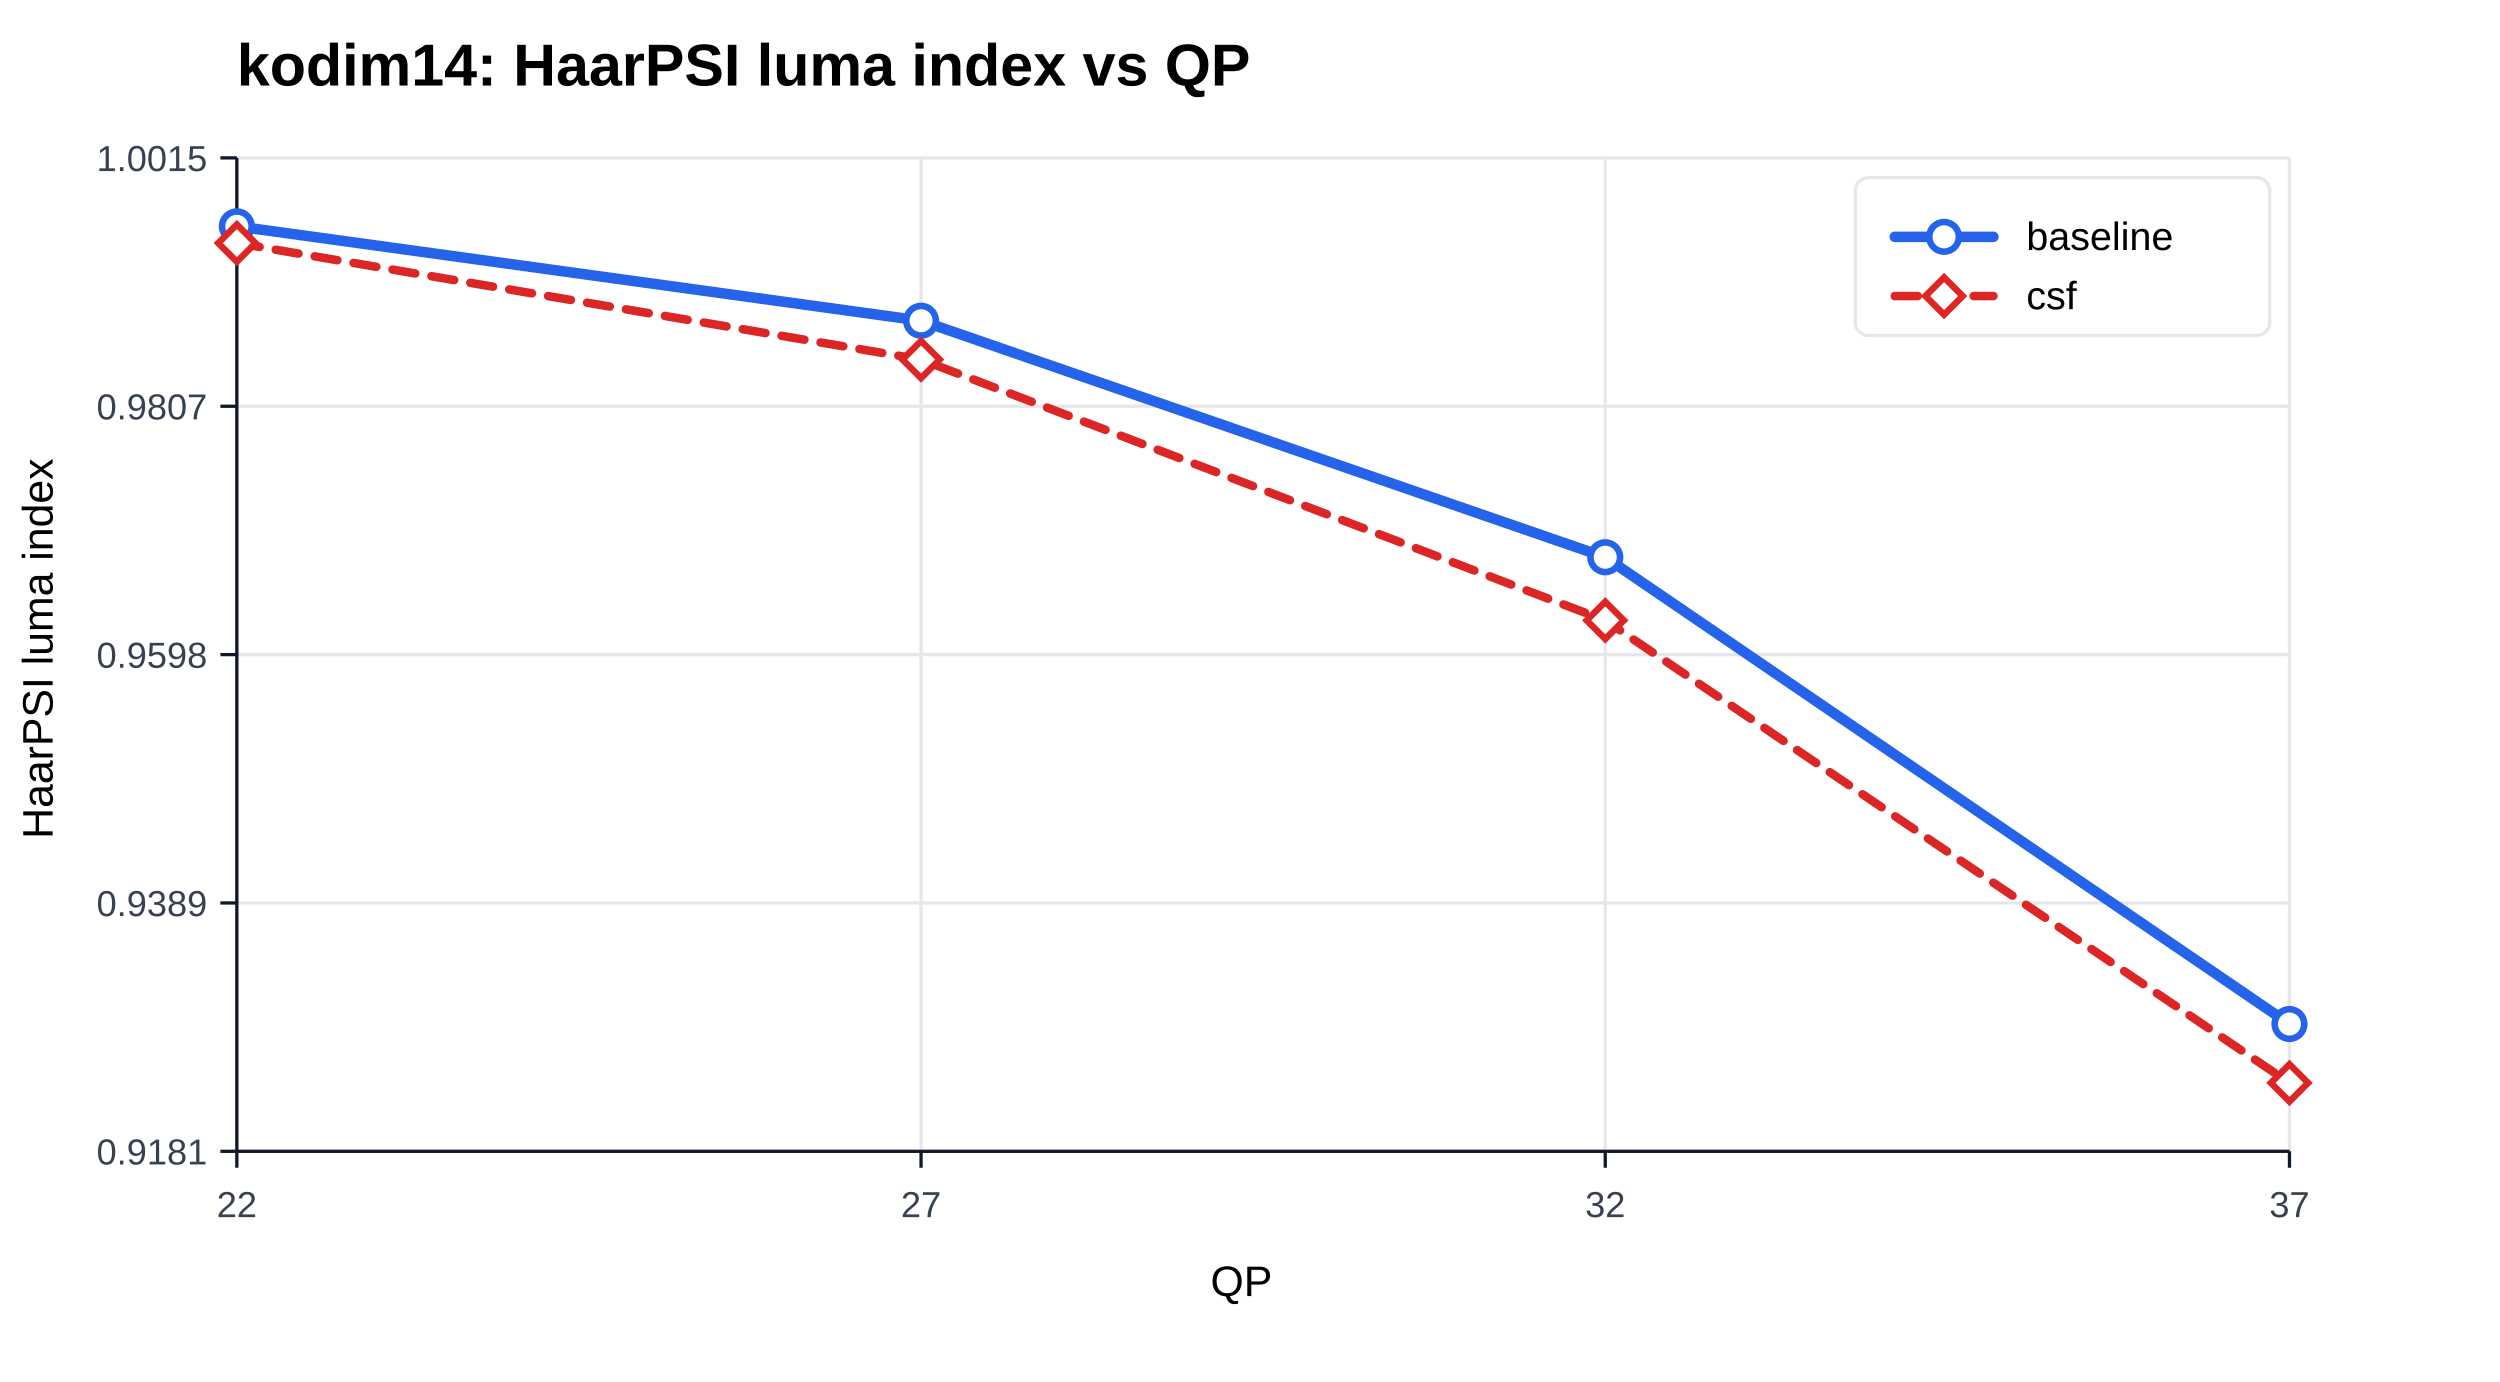
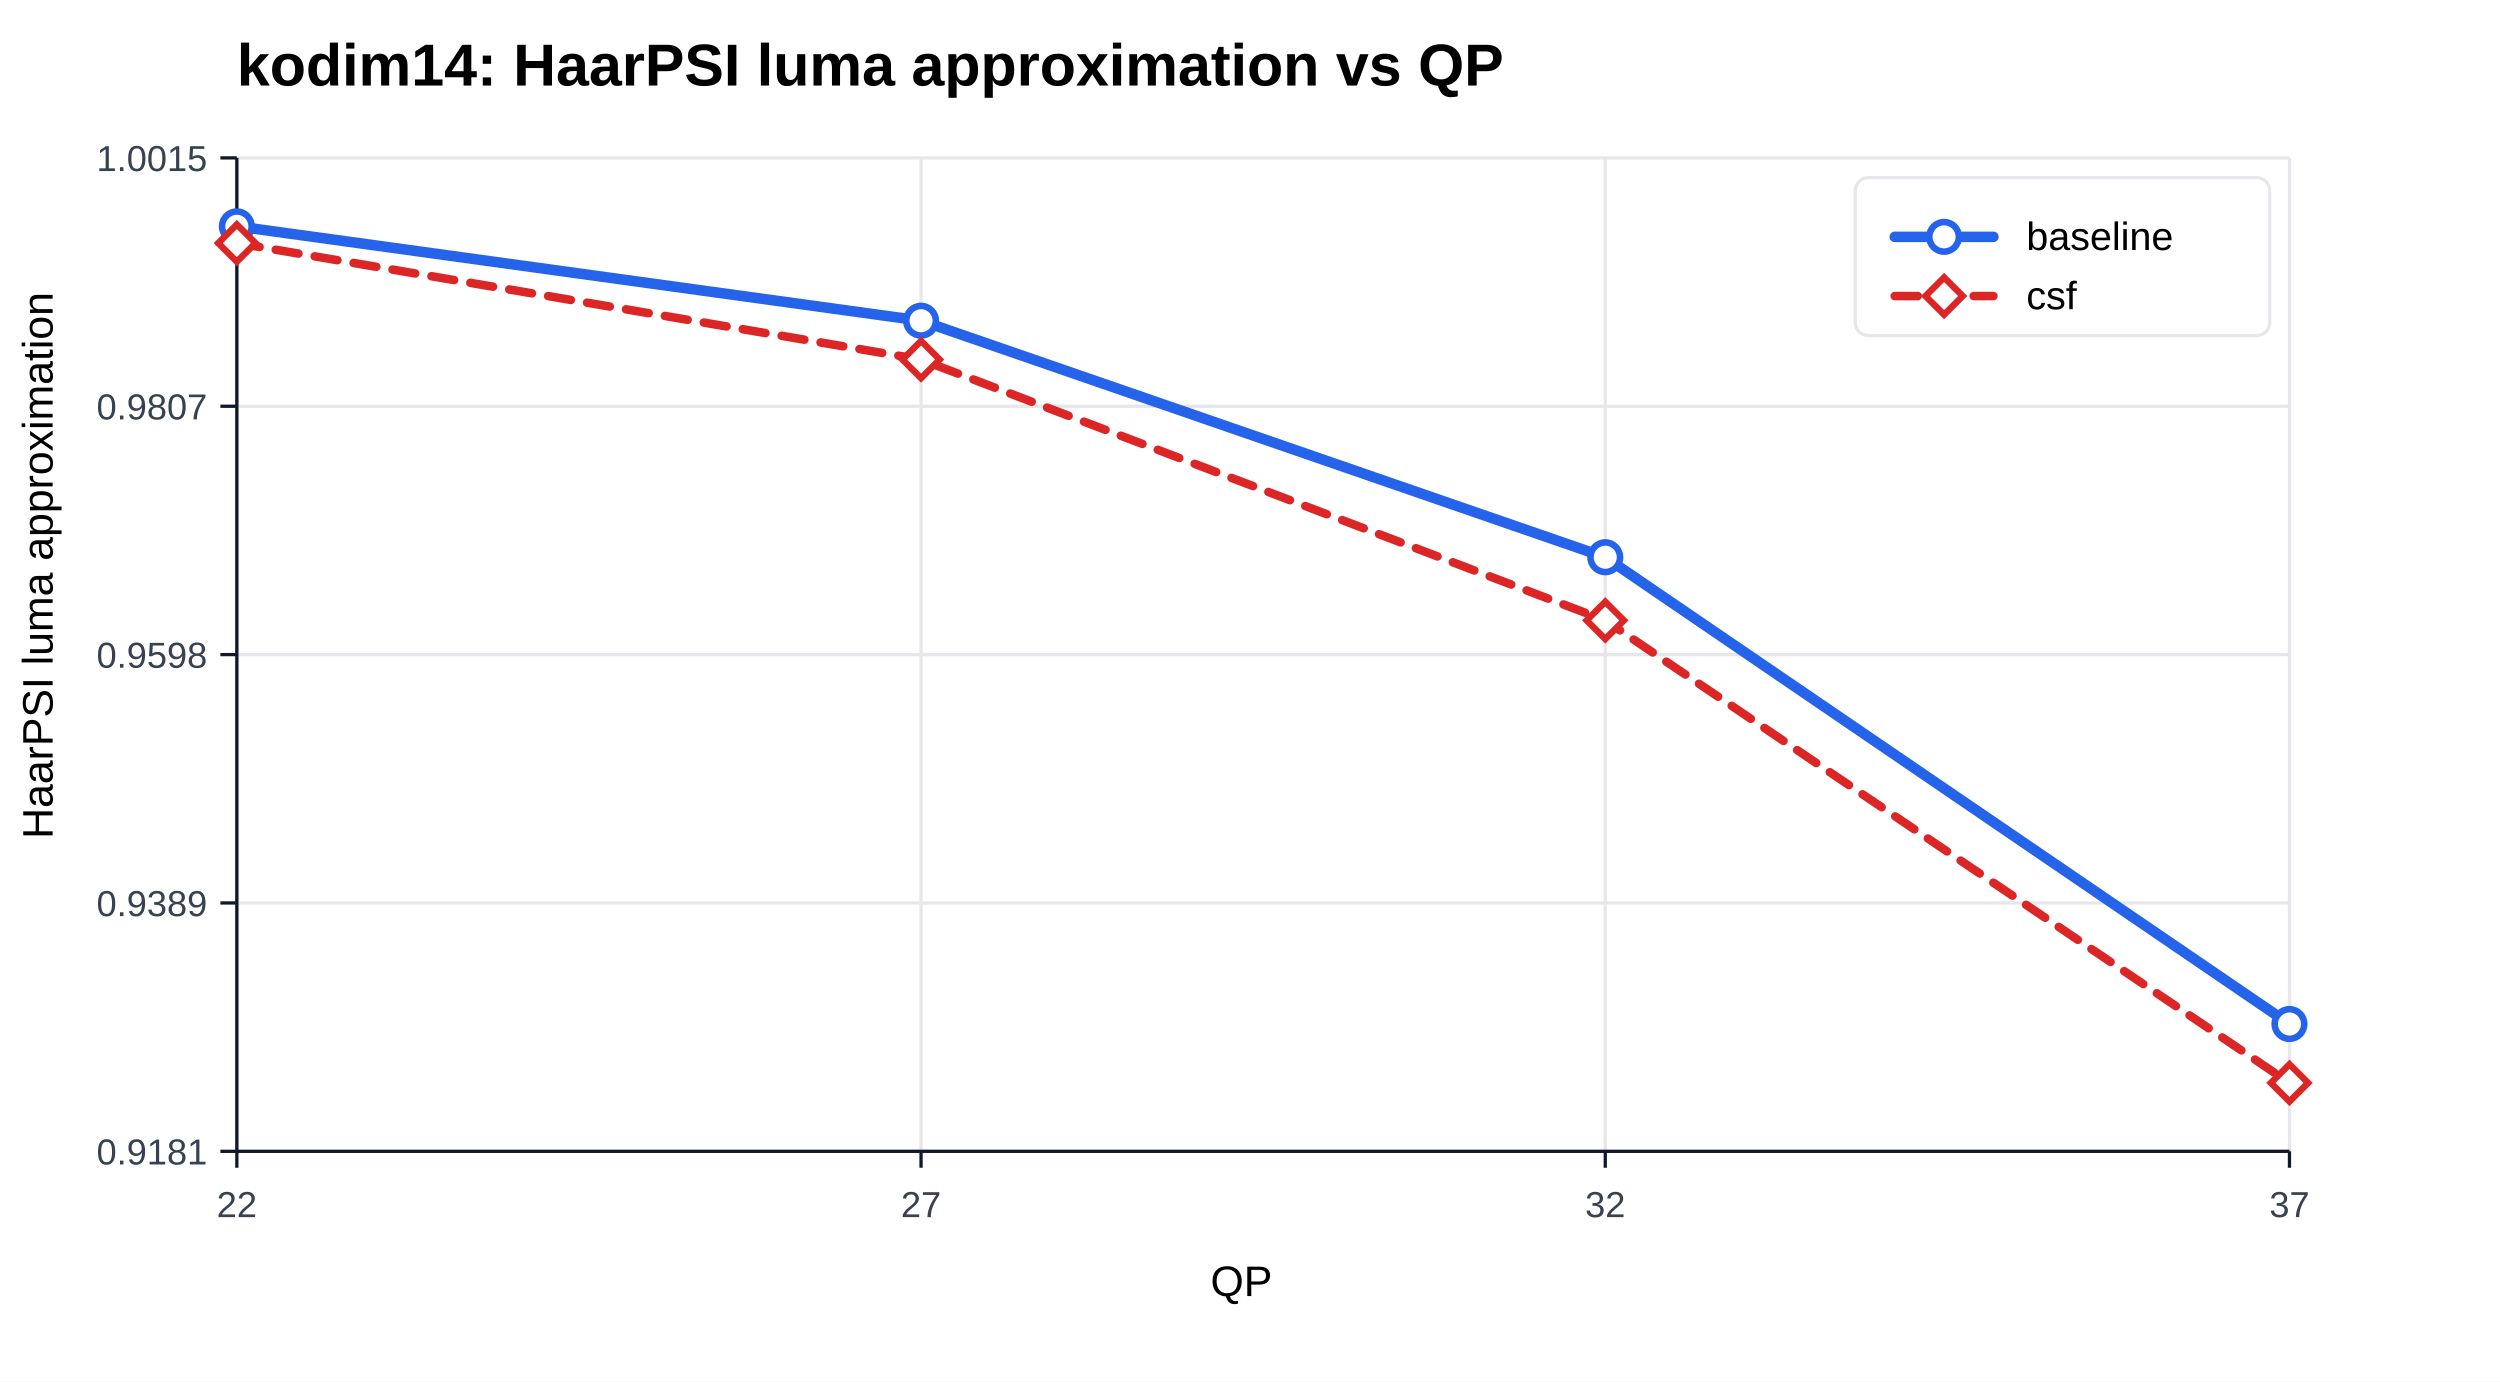
<svg xmlns="http://www.w3.org/2000/svg" width="760" height="420" viewBox="0 0 760 420">
  <rect width="100%" height="100%" fill="#ffffff" />
-   <text x="72" y="26" font-family="Arial" font-size="18" font-weight="700">kodim14: HaarPSI luma index vs QP</text>
+   <text x="72" y="26" font-family="Arial" font-size="18" font-weight="700">kodim14: HaarPSI luma approximation vs QP</text>
  <line x1="72.0" y1="48" x2="72.0" y2="350" stroke="#e5e7eb" stroke-width="1" />
  <line x1="280.0" y1="48" x2="280.0" y2="350" stroke="#e5e7eb" stroke-width="1" />
  <line x1="488.0" y1="48" x2="488.0" y2="350" stroke="#e5e7eb" stroke-width="1" />
  <line x1="696.0" y1="48" x2="696.0" y2="350" stroke="#e5e7eb" stroke-width="1" />
  <line x1="72" y1="350.0" x2="696" y2="350.0" stroke="#e5e7eb" stroke-width="1" />
  <line x1="72" y1="274.5" x2="696" y2="274.5" stroke="#e5e7eb" stroke-width="1" />
  <line x1="72" y1="199.0" x2="696" y2="199.0" stroke="#e5e7eb" stroke-width="1" />
  <line x1="72" y1="123.5" x2="696" y2="123.5" stroke="#e5e7eb" stroke-width="1" />
  <line x1="72" y1="48.0" x2="696" y2="48.0" stroke="#e5e7eb" stroke-width="1" />
  <line x1="72" y1="350" x2="696" y2="350" stroke="#111827" />
  <line x1="72" y1="48" x2="72" y2="350" stroke="#111827" />
  <text x="368" y="394" font-family="Arial" font-size="13">QP</text>
-   <text x="16" y="255" font-family="Arial" font-size="13" transform="rotate(-90 16,255)">HaarPSI luma index</text>
+   <text x="16" y="255" font-family="Arial" font-size="13" transform="rotate(-90 16,255)">HaarPSI luma approximation</text>
  <line x1="72.0" y1="350" x2="72.0" y2="355" stroke="#111827" />
  <text x="72.0" y="370" font-family="Arial" font-size="11" fill="#374151" text-anchor="middle">22</text>
  <line x1="280.0" y1="350" x2="280.0" y2="355" stroke="#111827" />
  <text x="280.0" y="370" font-family="Arial" font-size="11" fill="#374151" text-anchor="middle">27</text>
  <line x1="488.0" y1="350" x2="488.0" y2="355" stroke="#111827" />
  <text x="488.0" y="370" font-family="Arial" font-size="11" fill="#374151" text-anchor="middle">32</text>
  <line x1="696.0" y1="350" x2="696.0" y2="355" stroke="#111827" />
  <text x="696.0" y="370" font-family="Arial" font-size="11" fill="#374151" text-anchor="middle">37</text>
  <line x1="67" y1="350.0" x2="72" y2="350.0" stroke="#111827" />
  <text x="63" y="354.0" font-family="Arial" font-size="11" fill="#374151" text-anchor="end">0.9181</text>
  <line x1="67" y1="274.5" x2="72" y2="274.5" stroke="#111827" />
  <text x="63" y="278.5" font-family="Arial" font-size="11" fill="#374151" text-anchor="end">0.9389</text>
  <line x1="67" y1="199.0" x2="72" y2="199.0" stroke="#111827" />
  <text x="63" y="203.0" font-family="Arial" font-size="11" fill="#374151" text-anchor="end">0.9598</text>
  <line x1="67" y1="123.5" x2="72" y2="123.5" stroke="#111827" />
  <text x="63" y="127.5" font-family="Arial" font-size="11" fill="#374151" text-anchor="end">0.9807</text>
  <line x1="67" y1="48.0" x2="72" y2="48.0" stroke="#111827" />
  <text x="63" y="52.0" font-family="Arial" font-size="11" fill="#374151" text-anchor="end">1.0015</text>
  <polyline fill="none" stroke="#2563eb" stroke-width="3.2" stroke-linecap="round" stroke-linejoin="round" points="72.0,68.8 280.0,97.5 488.0,169.4 696.0,311.3" />
  <circle cx="72.0" cy="68.8" r="4.5" fill="#ffffff" stroke="#2563eb" stroke-width="2" />
  <circle cx="280.0" cy="97.5" r="4.5" fill="#ffffff" stroke="#2563eb" stroke-width="2" />
  <circle cx="488.0" cy="169.4" r="4.5" fill="#ffffff" stroke="#2563eb" stroke-width="2" />
  <circle cx="696.0" cy="311.3" r="4.5" fill="#ffffff" stroke="#2563eb" stroke-width="2" />
  <polyline fill="none" stroke="#dc2626" stroke-width="2.6" stroke-linecap="round" stroke-linejoin="round" stroke-dasharray="7 5" points="72.0,73.9 280.0,109.3 488.0,188.6 696.0,329.2" />
  <rect x="68.0" y="69.9" width="8" height="8" transform="rotate(45 72.0 73.9)" fill="#ffffff" stroke="#dc2626" stroke-width="2" />
  <rect x="276.0" y="105.3" width="8" height="8" transform="rotate(45 280.0 109.3)" fill="#ffffff" stroke="#dc2626" stroke-width="2" />
  <rect x="484.0" y="184.6" width="8" height="8" transform="rotate(45 488.0 188.6)" fill="#ffffff" stroke="#dc2626" stroke-width="2" />
  <rect x="692.0" y="325.2" width="8" height="8" transform="rotate(45 696.0 329.2)" fill="#ffffff" stroke="#dc2626" stroke-width="2" />
  <rect x="564" y="54" width="126" height="48" rx="4" fill="#ffffff" stroke="#e5e7eb" />
  <line x1="576" y1="72" x2="606" y2="72" stroke="#2563eb" stroke-width="3.2" stroke-linecap="round" />
  <circle cx="591.0" cy="72.0" r="4.5" fill="#ffffff" stroke="#2563eb" stroke-width="2" />
  <text x="616" y="76" font-family="Arial" font-size="12">baseline</text>
  <line x1="576" y1="90" x2="606" y2="90" stroke="#dc2626" stroke-width="2.6" stroke-linecap="round" stroke-dasharray="7 5" />
  <rect x="587.0" y="86.0" width="8" height="8" transform="rotate(45 591.0 90.0)" fill="#ffffff" stroke="#dc2626" stroke-width="2" />
  <text x="616" y="94" font-family="Arial" font-size="12">csf</text>
</svg>
